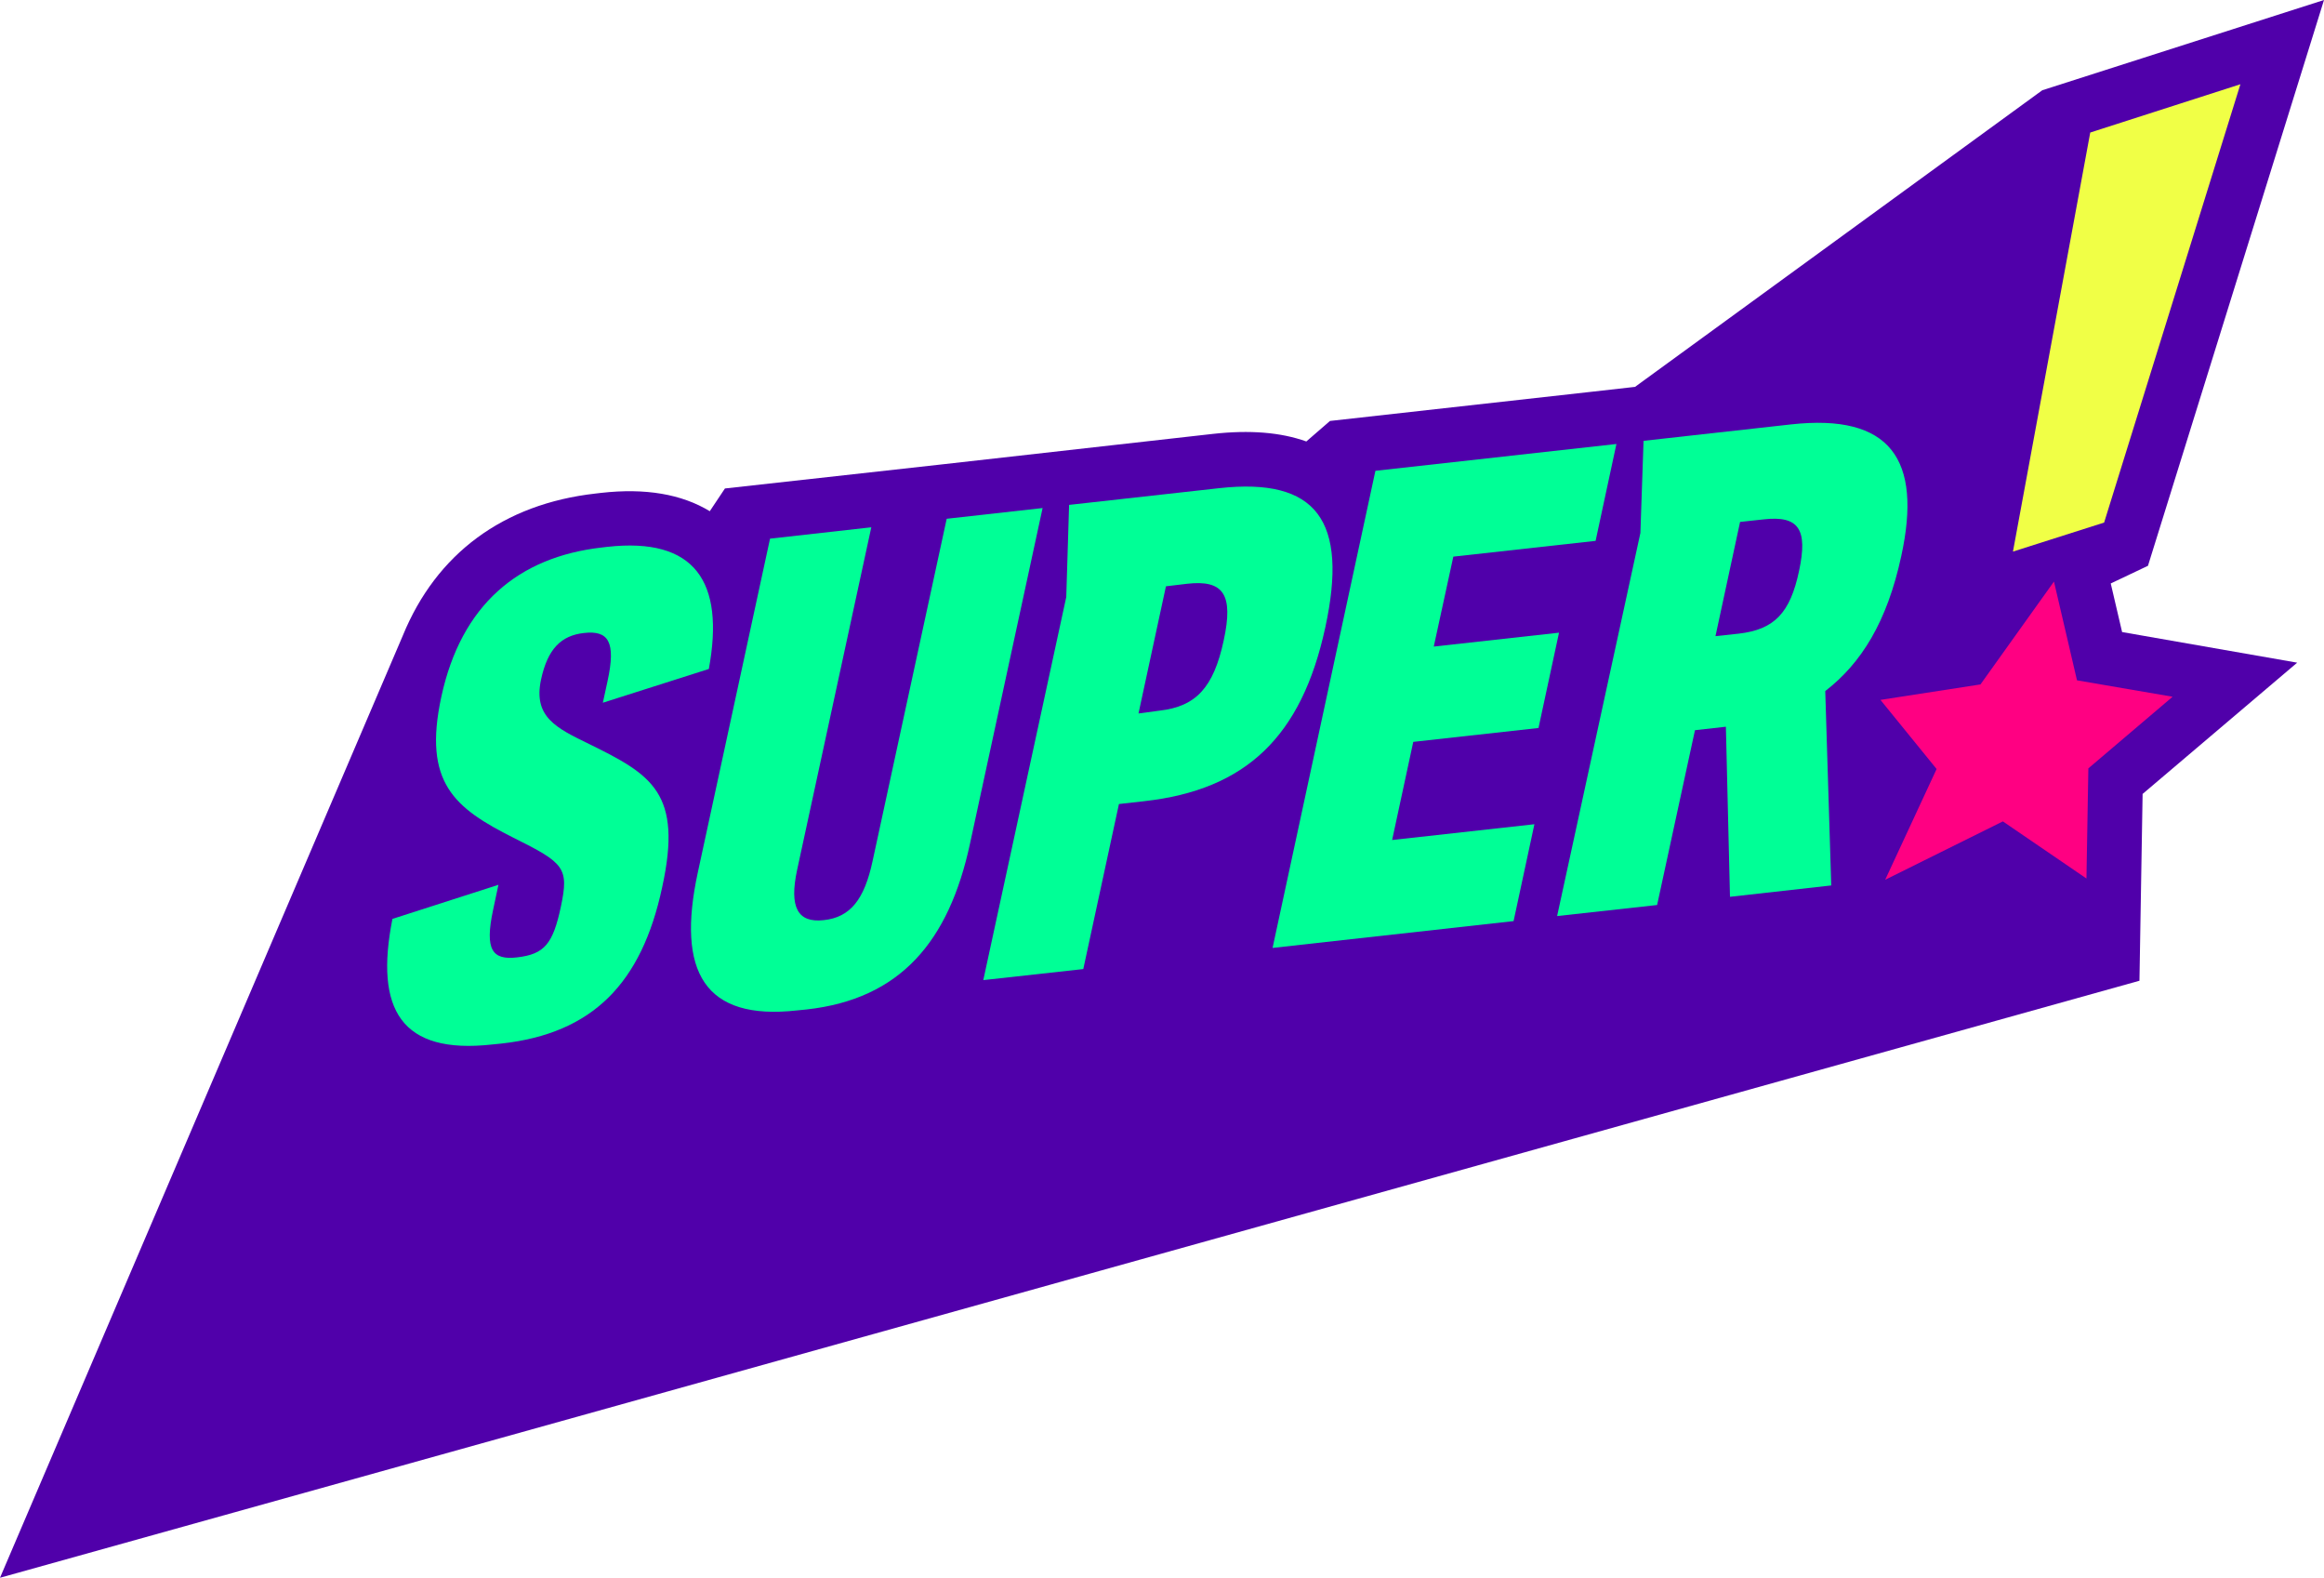
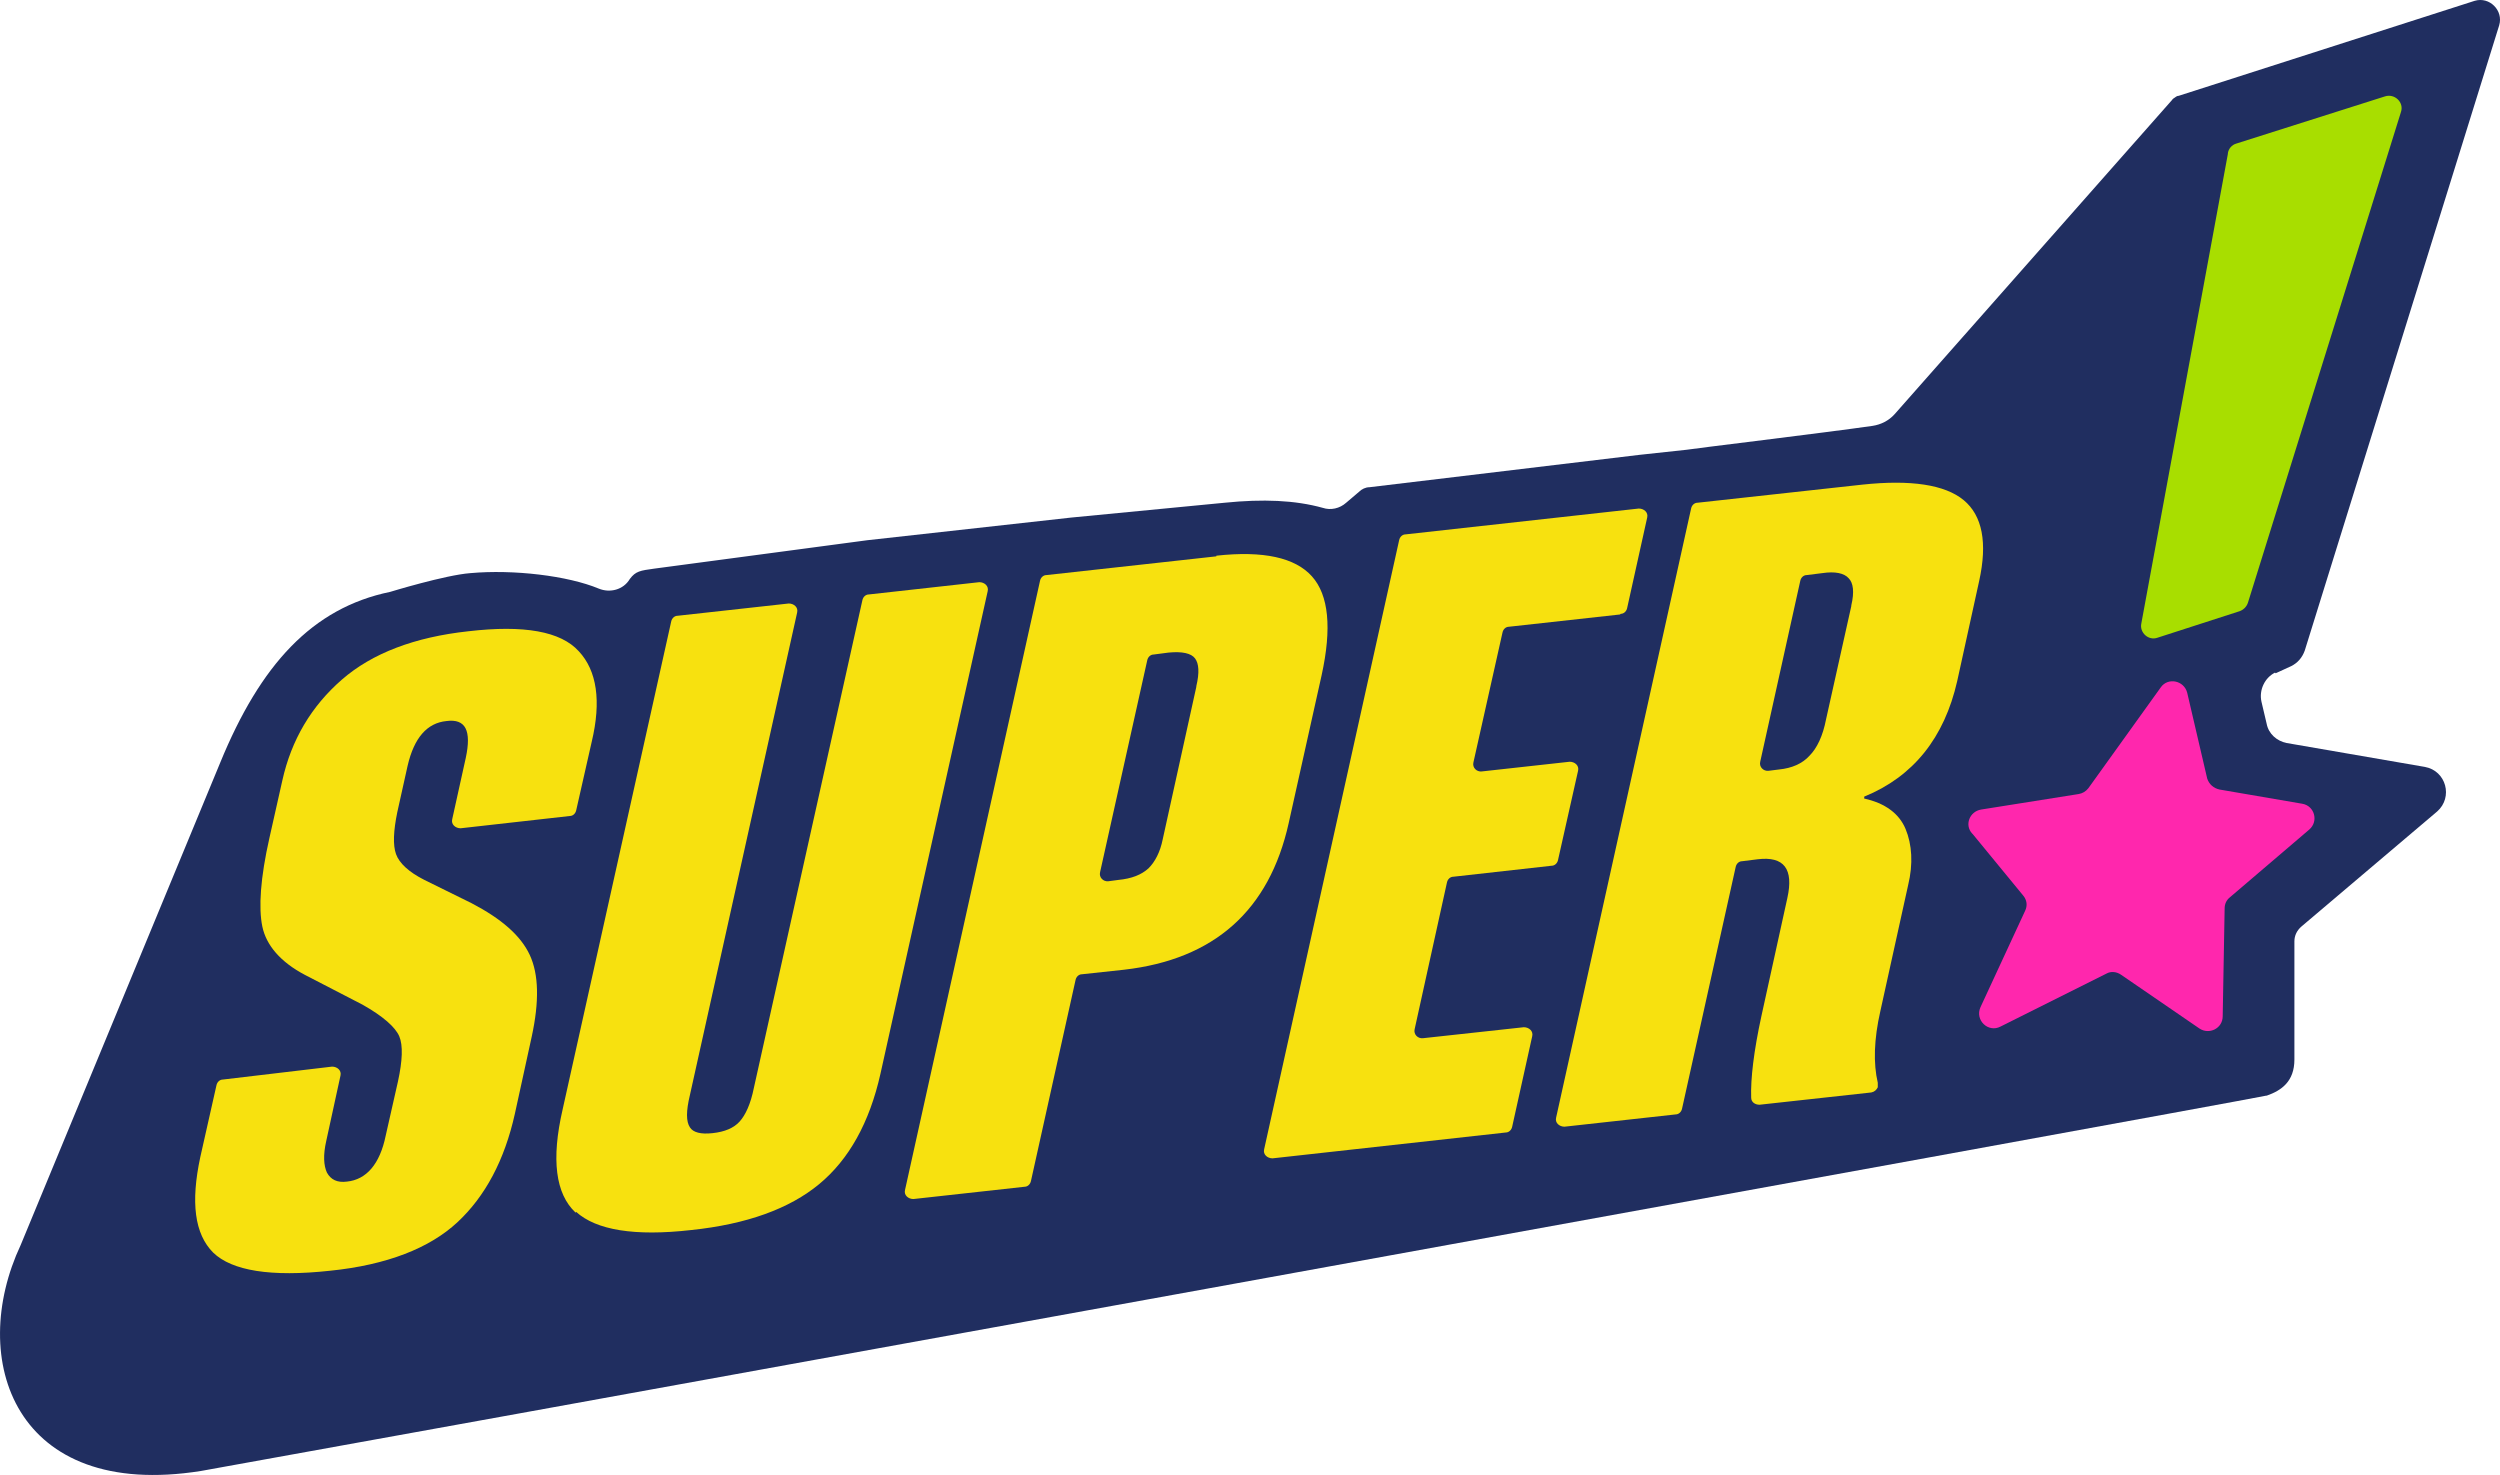
- <svg xmlns="http://www.w3.org/2000/svg" version="1.1" id="SUPER_x21__x5F_HERO_x5F_ZOOM_x5F_COLOUR_x5F_OFF_x5F_AIR" x="0px" y="0px" viewBox="0 0 736.7 500" enable-background="new 0 0 736.7 500" xml:space="preserve">
-   <g>
-     <path fill="#5000AA" d="M669.1,184.9l11.8-5.6L736.7,0l-89.3,28.6l-129.1,94l-14.2,1.6l0,0l-82.5,9.2l-7.5,6.5   c-8.1-2.9-17.9-3.7-29.6-2.4l-32,3.6l0,0l-54.2,6.1l0,0l-68.5,7.6l-4.8,7.2c-8.9-5.4-20.4-7.4-34.5-5.8l-1.7,0.2   c-29.3,3.3-50.5,19.1-61.1,45L0,500l678.2-189.2l1-59.2l49-41.6l-55.5-9.7L669.1,184.9z" />
+ <svg xmlns="http://www.w3.org/2000/svg" id="Layer_2" viewBox="0 0 387.04 228.35">
+   <defs>
+     <style>
+       .cls-1 {
+         fill: #a8de00;
+       }
+ 
+       .cls-2 {
+         fill: #202e60;
+       }
+ 
+       .cls-3 {
+         fill: #f7e10f;
+       }
+ 
+       .cls-4 {
+         fill: #ff27ad;
+       }
+     </style>
+   </defs>
+   <g id="Layer_1-2" data-name="Layer_1">
+     <path class="cls-2" d="M352.31,104.23l2.4-1.1c1-.5,1.7-1.3,2.1-2.4L386.91,3.93c.7-2.3-1.5-4.5-3.8-3.8l-45.8,14.7c-.3,0-.5.2-.8.4s-.1.1-.2.2l-43,48.7c-.9,1-2.1,1.6-3.4,1.8-6.9,1-28.4,3.6-28.8,3.7l-7.4.8-41.7,5c-.6,0-1.2.3-1.6.7l-2,1.7c-1,.9-2.4,1.2-3.6.8-4.3-1.2-9.3-1.4-15.2-.8l-23.8,2.3h0l-31.5,3.5h0l-33,4.4c-2.2.3-2.9.4-3.8,1.6h0c-1,1.7-3.1,2.2-4.8,1.5-4.8-2-13.2-3-19.9-2.4-3.9.3-12.4,2.9-12.4,2.9-12.1,2.5-20.1,11.3-26.3,26.4L3.21,192.73c-8.3,17.7-1,39.6,27.9,35,.3,0,314.6-57,319.7-58.1h.1c2.3-.8,4.3-2.2,4.3-5.6v-18.3c0-.9.4-1.7,1.1-2.3l21-17.8c2.5-2.2,1.4-6.3-1.9-6.9l-21.4-3.7c-1.5-.3-2.8-1.4-3.1-3l-.8-3.4c-.4-1.8.5-3.7,2.1-4.5l.1.1Z" />
+     <path class="cls-4" d="M305.41,129.13l7.8,9.5c.6.7.7,1.6.3,2.4l-6.9,14.9c-.9,2,1.2,4,3.1,3l16.4-8.2c.7-.4,1.6-.3,2.3.2l12.1,8.3c1.5,1,3.6,0,3.6-1.9l.3-16.7c0-.7.3-1.3.8-1.7l12.3-10.5c1.5-1.3.8-3.7-1.1-4l-12.8-2.2c-.9-.2-1.6-.8-1.9-1.7l-3.1-13.3c-.5-1.9-3-2.4-4.1-.8l-11.2,15.6c-.4.5-.9.8-1.5.9l-15.1,2.4c-1.8.3-2.6,2.4-1.4,3.7l.1.1Z" />
+     <path class="cls-1" d="M344.91,23.83l-13.4,72.7c-.3,1.4,1.1,2.7,2.5,2.2l12.7-4.1c.6-.2,1.1-.7,1.3-1.3l23.7-76c.5-1.5-1-2.9-2.5-2.4l-23,7.3c-.7.2-1.2.8-1.3,1.5v.1Z" />
    <g>
-       <g>
-         <path fill="#00FF96" d="M221.2,276.5l22.9-105.8l32.1-3.6l-23.5,108.5c-2.6,12,0.2,16.9,8.4,16c8.5-0.9,12.9-6.6,15.5-18.7     l23.5-108.5l30.4-3.4l-23,106.3c-6.7,31.1-22.1,49.3-51.8,52.6l-3,0.3C223.3,323.5,214.4,308,221.2,276.5z" />
-         <path fill="#00FF96" d="M338.9,160l47.6-5.3c30.8-3.4,41,10.2,33.6,44.2c-7.5,34.5-25.1,51.4-57.4,55l-8,0.9l-11.3,52.3     l-31.7,3.5l26.3-121.4L338.9,160z M367.6,225.2c11.5-1.3,17.1-7.3,20.3-22.2c3.2-14.7-0.1-19.3-11.6-18l-6.7,0.8l-8.7,40.3     L367.6,225.2z" />
-         <path fill="#00FF96" d="M436,149.2l76.4-8.5l-6.6,30.7l-45.1,5l-6.2,28.5l39.7-4.4l-6.5,30.2l-39.7,4.4l-6.7,31.1l45.1-5     l-6.6,30.7l-76.4,8.5L436,149.2z" />
-         <path fill="#00FF96" d="M548.4,284.2l-1.3-53.9l-9.8,1.1l-12,55.4l-31.7,3.5L520,168.9l1-29.2l46.7-5.2c31.5-3.5,41.7,11,35,41.7     c-4.5,20.9-12.7,34-24.1,42.8l1.9,61.6L548.4,284.2z M551.2,200.8c11.3-1.3,16.3-6.6,19.1-19.9c2.8-13.1,0-17.6-11.3-16.3     l-7.4,0.8l-7.8,36.2L551.2,200.8z" />
-         <path fill="#00FF96" d="M186.8,235.8c-10.5-5.1-17.8-8.6-15.3-20.4c2.1-9.8,6.4-14,13.6-14.8c7.8-0.9,10.2,2.8,7.5,15.2l-1.5,6.9     l33.6-10.7c5.1-27.7-4.4-41.8-32.2-38.7l-1.7,0.2c-26.5,3-44.6,18.2-50.9,47.3c-5.9,27.3,4.2,35.3,22.9,44.7     c16.1,8,17.6,9.5,15,21.8c-2.5,11.8-5.2,15.1-13.9,16.1c-7.8,0.9-10.3-2.3-7.6-15l1.7-8l-33.6,10.8c-5.7,28.8,2.8,43,31.6,39.8     l3-0.3c28.9-3.2,44.4-19.1,50.9-49.5C216.5,251.2,206.5,245.5,186.8,235.8z" />
-       </g>
-       <polygon id="stella_3_" fill="#FF0082" points="596.1,221.8 613.9,243.7 597.6,278.8 634.9,260.3 661.4,278.4 662,243.5     688.7,220.8 658.4,215.6 651.1,184.3 627.8,216.9   " />
-       <polygon fill="#F0FF46" points="662.6,42 638.1,174.8 667,165.6 710.2,26.7   " />
+       <path class="cls-3" d="M33.01,193.93c-2.9-2.9-3.5-7.8-2-14.8l2.5-11.1c.1-.5.5-.9,1-.9l16.9-2c.8,0,1.5.6,1.3,1.4l-2.2,10.1c-.5,2.2-.4,3.8.1,4.9.6,1.1,1.6,1.6,3.1,1.4,3-.3,5.1-2.7,6-7.1l1.9-8.4c.7-3.2.8-5.6.2-7s-2.5-3.1-5.7-4.9l-8.9-4.6c-3.8-2-6-4.6-6.6-7.5s-.3-7.5,1.1-13.7l2-8.9c1.4-6.3,4.5-11.5,9.2-15.6,4.7-4.1,11.3-6.6,19.6-7.5,8.6-1,14.3,0,17.1,3.1,2.8,3,3.5,7.7,2,14l-2.4,10.6c-.1.5-.5.9-1,.9l-16.9,1.9c-.8,0-1.5-.6-1.3-1.4l2.1-9.5c.9-4.2,0-6.1-3-5.7-3,.3-5,2.6-6,6.9l-1.6,7.2c-.6,2.9-.7,5.1-.2,6.5.5,1.4,2,2.8,4.4,4l7.3,3.6c4.6,2.4,7.6,5,9,8s1.5,7.2.3,12.7l-2.6,11.9c-1.6,7.2-4.6,12.8-8.9,16.8s-10.9,6.6-19.7,7.5c-9.2,1-15.2,0-18.1-2.8h0Z" />
+       <path class="cls-3" d="M89.11,187.73c-3.1-2.9-3.8-8.2-2-16l16.8-75.5c.1-.5.5-.9,1-.9l17.2-1.9c.8,0,1.5.6,1.3,1.4l-16.6,74.7c-.6,2.5-.6,4.1,0,5,.5.8,1.7,1.1,3.5.9,1.9-.2,3.3-.8,4.2-1.8s1.7-2.7,2.2-5.2l16.8-75.5c.1-.5.5-.9,1-.9l17.1-1.9c.8,0,1.5.6,1.3,1.4l-16.6,74.7c-1.7,7.6-4.9,13.3-9.5,17.1s-11.2,6.2-19.8,7.1c-8.8,1-14.7,0-17.8-2.8l-.1.1Z" />
+       <path class="cls-3" d="M188.31,86.03c7.3-.8,12.2.3,14.8,3.2,2.6,2.9,3.1,8,1.5,15.3l-5.1,22.9c-3,13.5-11.5,21.1-25.5,22.7l-6.5.7c-.5,0-.9.4-1,.9l-6.9,31.1c-.1.5-.5.9-1,.9l-17.2,1.9c-.8,0-1.5-.6-1.3-1.4l20.9-94.3c.1-.5.5-.9,1-.9l26.3-2.9v-.1ZM185.21,106.23c.5-2.1.4-3.5-.2-4.3s-2-1.1-4.1-.9l-2.3.3c-.5,0-.9.4-1,.9l-7.3,32.8c-.2.8.5,1.5,1.3,1.4l1.5-.2c2.1-.2,3.6-.8,4.7-1.8,1-1,1.8-2.5,2.2-4.5l5.2-23.6v-.1Z" />
+       <path class="cls-3" d="M250.81,95.13l-17.2,1.9c-.5,0-.9.4-1,.9l-4.5,20.1c-.2.8.5,1.5,1.3,1.4l13.6-1.5c.8,0,1.5.6,1.3,1.4l-3.1,13.8c-.1.5-.5.9-1,.9l-15.2,1.7c-.5,0-.9.4-1,.9l-5,22.7c-.2.8.5,1.5,1.3,1.4l15.6-1.7c.8,0,1.5.6,1.3,1.4l-3.1,14c-.1.5-.5.9-1,.9l-36.1,4c-.8,0-1.5-.6-1.3-1.4l20.9-94.3c.1-.5.5-.9,1-.9l36.1-4c.8,0,1.5.6,1.3,1.4l-3.1,14c-.1.5-.5.9-1,.9l-.1.1Z" />
+       <path class="cls-3" d="M291.11,156.53c-1,4.4-1.1,8.1-.4,11.1v.7h0c-.2.4-.5.7-1,.8l-17.3,1.9c-.7,0-1.3-.4-1.3-1.1-.1-2.9.4-7.2,1.6-12.7l4-18.2c1-4.5-.5-6.5-4.6-6l-2.4.3c-.5,0-.9.4-1,.9l-8.3,37.4c-.1.5-.5.9-1,.9l-17.2,1.9c-.8,0-1.5-.6-1.3-1.4l20.9-94.3c.1-.5.5-.9,1-.9l25.5-2.8c7.5-.8,12.8,0,15.7,2.4,2.9,2.4,3.7,6.6,2.4,12.5l-3.4,15.5c-2,8.8-6.8,14.8-14.4,17.9v.3c3.2.7,5.4,2.3,6.4,4.7,1,2.4,1.2,5.4.4,8.7l-4.3,19.5h0ZM286.61,93.73c.5-2.1.3-3.5-.4-4.2-.7-.8-2.1-1.1-4.1-.8l-2.4.3c-.5,0-.9.4-1,.9l-6.2,28c-.2.8.5,1.5,1.3,1.4l1.6-.2c2-.2,3.6-.9,4.7-2.1,1.2-1.2,2.1-3.1,2.6-5.7l3.9-17.5v-.1Z" />
    </g>
  </g>
</svg>
